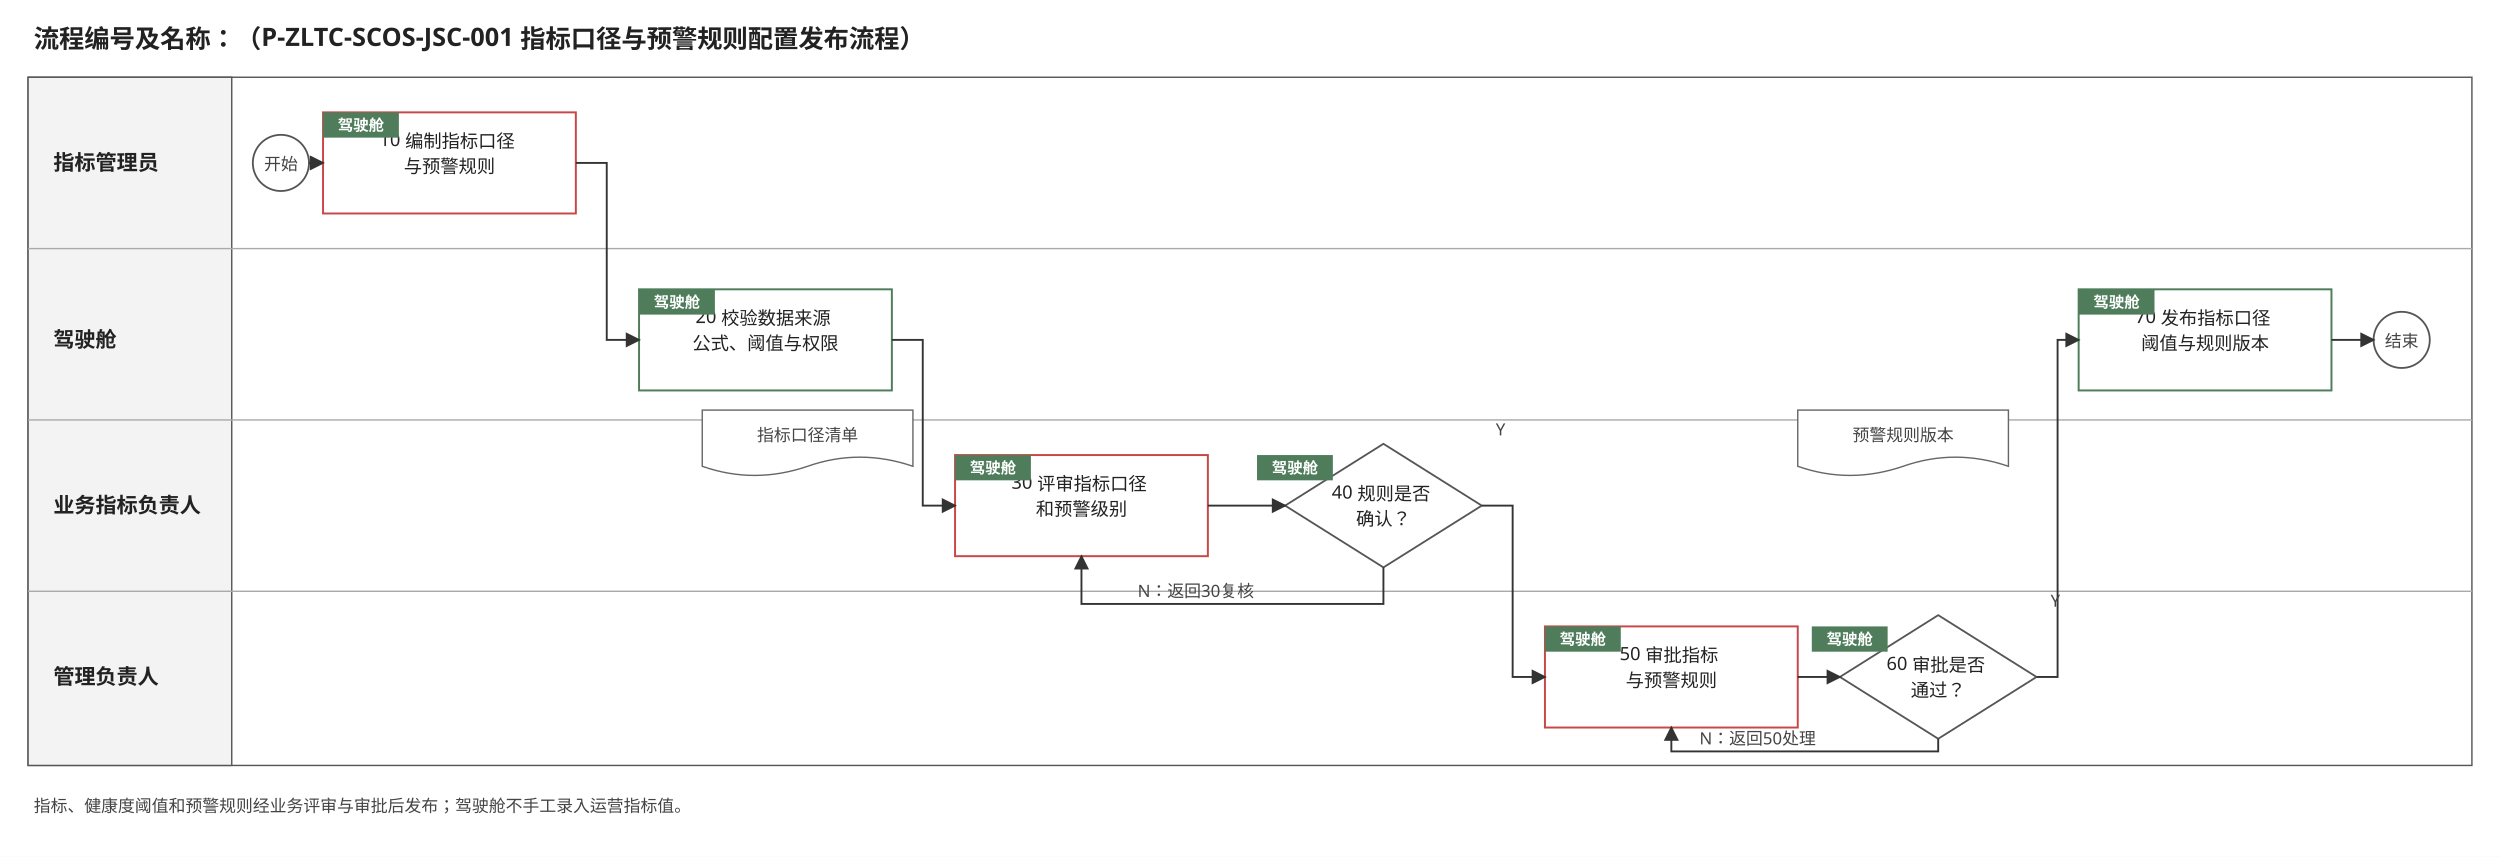
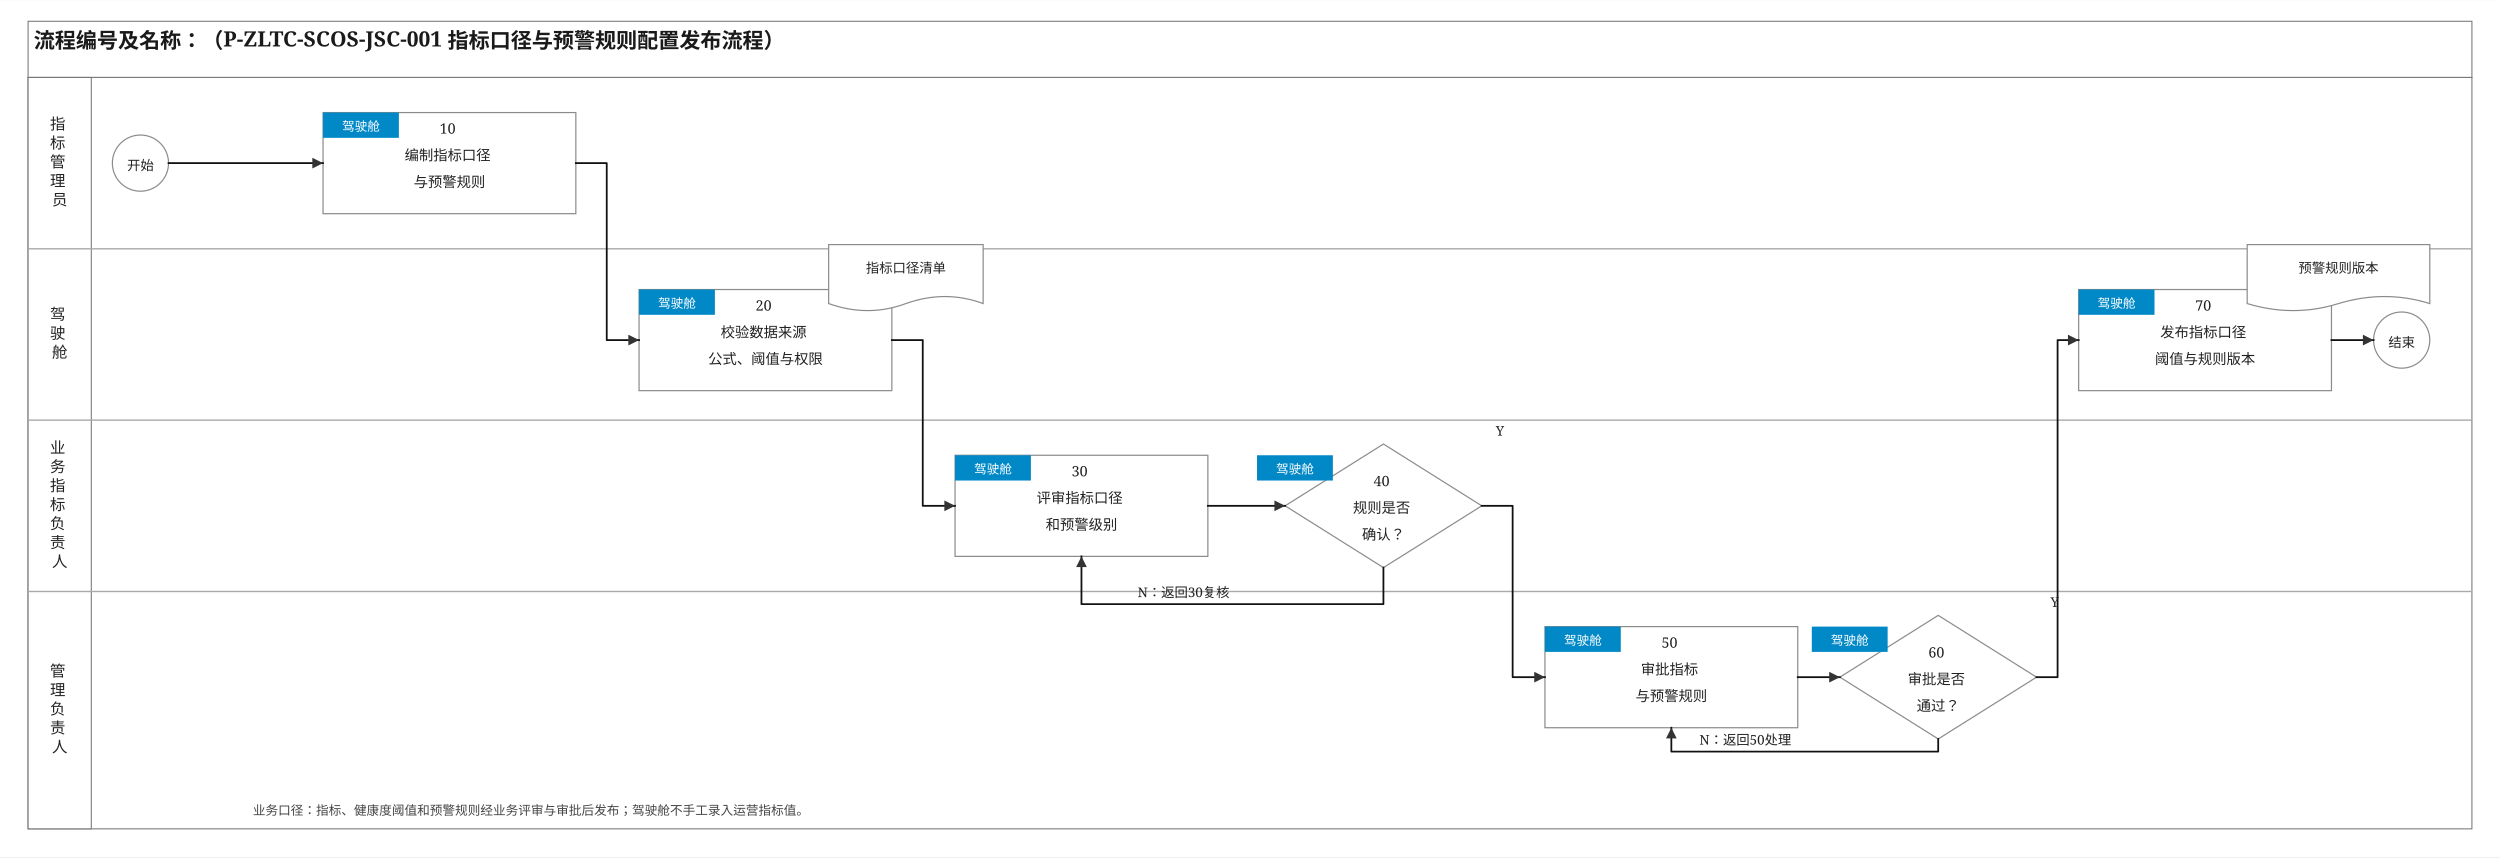
- <svg xmlns="http://www.w3.org/2000/svg" width="1780" height="610" viewBox="0 0 1780 610">
+ <svg xmlns="http://www.w3.org/2000/svg" width="2800" height="960" viewBox="0 0 1780 610">
  <defs>
-     <marker id="a" markerWidth="8" markerHeight="8" refX="7" refY="4" orient="auto">
-       <path d="M0 0L8 4 0 8Z" fill="#333" />
+     <marker id="a" markerWidth="6" markerHeight="6" refX="6" refY="3" orient="auto">
+       <path d="M0 0L6 3 0 6Z" fill="#333" />
    </marker>
-     <style>.tt{font:bold 18px 'Microsoft YaHei';fill:#222}.lh{font:bold 15px 'Microsoft YaHei';fill:#222}.tx{font:13px 'Microsoft YaHei';fill:#222}.sm{font:12px 'Microsoft YaHei';fill:#444}.b{fill:#fff;stroke:#c94747;stroke-width:1.4}.s{fill:#fff;stroke:#4f7d5b;stroke-width:1.4}.x,.d{fill:#fff;stroke:#555;stroke-width:1.3}.f{fill:none;stroke:#333;stroke-width:1.35;marker-end:url(#a)}</style>
+     <style>.tt{font-family:'SimSun','Songti SC','STSong',serif;font-size:15px;font-weight:600;fill:#1a1a1a}
+ .lh{font-family:'SimSun','Songti SC','STSong',serif;font-size:11px;fill:#222;text-anchor:middle}
+ .tx{font-family:'SimSun','Songti SC','STSong',serif;font-size:10.2px;fill:#222}
+ .sm{font-family:'SimSun','Songti SC','STSong',serif;font-size:9.5px;fill:#222}
+ .note{font-family:'SimSun','Songti SC','STSong',serif;font-size:9px;fill:#444}
+ .b,.s,.x,.d{fill:#fff;stroke:#8b8b8b;stroke-width:.86}
+ .f{fill:none;stroke:#111;stroke-width:1.27;stroke-linejoin:round;stroke-linecap:square;marker-end:url(#a)}</style>
  </defs>
  <rect width="1780" height="610" fill="#fff" />
+   <rect x="20" y="15" width="1740" height="40" fill="#fff" stroke="#777" stroke-width=".75" />
  <text x="24" y="34" class="tt">流程编号及名称：（P-ZLTC-SCOS-JSC-001 指标口径与预警规则配置发布流程）</text>
-   <rect x="20" y="55" width="1740" height="490" fill="#fff" stroke="#555" />
-   <rect x="20" y="55" width="145" height="490" fill="#f3f3f3" stroke="#555" />
+   <rect x="20" y="55" width="1740" height="535" fill="#fff" stroke="#777" stroke-width=".75" />
+   <rect x="20" y="55" width="45" height="535" fill="#fff" stroke="#777" stroke-width=".75" />
  <path d="M20 177H1760M20 299H1760M20 421H1760" stroke="#aaa" />
-   <text x="38" y="121" class="lh">指标管理员</text>
-   <text x="38" y="247" class="lh">驾驶舱</text>
-   <text x="38" y="365" class="lh">业务指标负责人</text>
-   <text x="38" y="487" class="lh">管理负责人</text>
-   <circle cx="200" cy="116" r="20" class="x" />
-   <text x="200" y="121" text-anchor="middle" class="sm">开始</text>
+   <text x="42.5" y="92.0" class="lh">
+     <tspan x="42.5">指</tspan>
+     <tspan x="42.5" dy="13.5">标</tspan>
+     <tspan x="42.5" dy="13.5">管</tspan>
+     <tspan x="42.5" dy="13.5">理</tspan>
+     <tspan x="42.5" dy="13.5">员</tspan>
+   </text>
+   <text x="42.5" y="227.5" class="lh">
+     <tspan x="42.5">驾</tspan>
+     <tspan x="42.5" dy="13.5">驶</tspan>
+     <tspan x="42.5" dy="13.5">舱</tspan>
+   </text>
+   <text x="42.5" y="322.5" class="lh">
+     <tspan x="42.5">业</tspan>
+     <tspan x="42.5" dy="13.5">务</tspan>
+     <tspan x="42.5" dy="13.5">指</tspan>
+     <tspan x="42.5" dy="13.5">标</tspan>
+     <tspan x="42.5" dy="13.5">负</tspan>
+     <tspan x="42.5" dy="13.5">责</tspan>
+     <tspan x="42.5" dy="13.5">人</tspan>
+   </text>
+   <text x="42.5" y="481.5" class="lh">
+     <tspan x="42.5">管</tspan>
+     <tspan x="42.5" dy="13.5">理</tspan>
+     <tspan x="42.5" dy="13.5">负</tspan>
+     <tspan x="42.5" dy="13.5">责</tspan>
+     <tspan x="42.5" dy="13.5">人</tspan>
+   </text>
+   <circle cx="100" cy="116" r="20" class="x" />
+   <text x="100" y="121" text-anchor="middle" class="sm">开始</text>
  <rect x="230" y="80" width="180" height="72" class="b" />
-   <text x="320" y="104" text-anchor="middle" class="tx">
-     <tspan x="320">10 编制指标口径</tspan>
+   <text x="320" y="95" text-anchor="middle" class="tx">
+     <tspan x="320">10</tspan>
+     <tspan x="320" dy="19">编制指标口径</tspan>
    <tspan x="320" dy="19">与预警规则</tspan>
  </text>
  <rect x="455" y="206" width="180" height="72" class="s" />
-   <text x="545" y="230" text-anchor="middle" class="tx">
-     <tspan x="545">20 校验数据来源</tspan>
+   <text x="545" y="221" text-anchor="middle" class="tx">
+     <tspan x="545">20</tspan>
+     <tspan x="545" dy="19">校验数据来源</tspan>
    <tspan x="545" dy="19">公式、阈值与权限</tspan>
  </text>
  <rect x="680" y="324" width="180" height="72" class="b" />
-   <text x="770" y="348" text-anchor="middle" class="tx">
-     <tspan x="770">30 评审指标口径</tspan>
+   <text x="770" y="339" text-anchor="middle" class="tx">
+     <tspan x="770">30</tspan>
+     <tspan x="770" dy="19">评审指标口径</tspan>
    <tspan x="770" dy="19">和预警级别</tspan>
  </text>
  <polygon points="985,316 1055,360 985,404 915,360" class="d" />
-   <text x="985" y="355" text-anchor="middle" class="tx">
-     <tspan x="985">40 规则是否</tspan>
+   <text x="985" y="346" text-anchor="middle" class="tx">
+     <tspan x="985">40</tspan>
+     <tspan x="985" dy="19">规则是否</tspan>
    <tspan x="985" dy="19">确认？</tspan>
  </text>
  <rect x="1100" y="446" width="180" height="72" class="b" />
-   <text x="1190" y="470" text-anchor="middle" class="tx">
-     <tspan x="1190">50 审批指标</tspan>
+   <text x="1190" y="461" text-anchor="middle" class="tx">
+     <tspan x="1190">50</tspan>
+     <tspan x="1190" dy="19">审批指标</tspan>
    <tspan x="1190" dy="19">与预警规则</tspan>
  </text>
  <polygon points="1380,438 1450,482 1380,526 1310,482" class="d" />
-   <text x="1380" y="477" text-anchor="middle" class="tx">
-     <tspan x="1380">60 审批是否</tspan>
+   <text x="1380" y="468" text-anchor="middle" class="tx">
+     <tspan x="1380">60</tspan>
+     <tspan x="1380" dy="19">审批是否</tspan>
    <tspan x="1380" dy="19">通过？</tspan>
  </text>
  <rect x="1480" y="206" width="180" height="72" class="s" />
-   <text x="1570" y="230" text-anchor="middle" class="tx">
-     <tspan x="1570">70 发布指标口径</tspan>
+   <text x="1570" y="221" text-anchor="middle" class="tx">
+     <tspan x="1570">70</tspan>
+     <tspan x="1570" dy="19">发布指标口径</tspan>
    <tspan x="1570" dy="19">阈值与规则版本</tspan>
  </text>
-   <path d="M220 116H230" class="f" />
+   <path d="M120 116H230" class="f" />
  <path d="M410 116H432V242H455" class="f" />
  <path d="M635 242H657V360H680" class="f" />
  <path d="M860 360H915" class="f" />
  <path d="M1055 360H1077V482H1100" class="f" />
  <path d="M1280 482H1310" class="f" />
  <path d="M1450 482H1465V242H1480" class="f" />
  <circle cx="1710" cy="242" r="20" class="x" />
  <text x="1710" y="247" text-anchor="middle" class="sm">结束</text>
  <path d="M1660 242H1690" class="f" />
  <text x="1065" y="310" class="sm">Y</text>
  <text x="1460" y="432" class="sm">Y</text>
  <path d="M985 404V430H770V396" class="f" />
  <text x="810" y="425" class="sm">N：返回30复核</text>
  <path d="M1380 526V535H1190V518" class="f" />
  <text x="1210" y="530" class="sm">N：返回50处理</text>
-   <text x="24" y="578" class="sm">指标、健康度阈值和预警规则经业务评审与审批后发布；驾驶舱不手工录入运营指标值。</text>
-   <g font-family="Microsoft YaHei" font-size="11" font-weight="bold" fill="#fff">
-     <rect x="230" y="80" width="54" height="18" fill="#4f7d5b" />
+   <text x="180" y="580" class="note">业务口径：指标、健康度阈值和预警规则经业务评审与审批后发布；驾驶舱不手工录入运营指标值。</text>
+   <g font-family="Arial,Microsoft YaHei,sans-serif" font-size="9" font-weight="normal" fill="#fff">
+     <rect x="230" y="80" width="54" height="18" fill="#0088c7" />
    <text x="257.0" y="93" text-anchor="middle">驾驶舱</text>
  </g>
-   <g font-family="Microsoft YaHei" font-size="11" font-weight="bold" fill="#fff">
-     <rect x="455" y="206" width="54" height="18" fill="#4f7d5b" />
+   <g font-family="Arial,Microsoft YaHei,sans-serif" font-size="9" font-weight="normal" fill="#fff">
+     <rect x="455" y="206" width="54" height="18" fill="#0088c7" />
    <text x="482.0" y="219" text-anchor="middle">驾驶舱</text>
  </g>
-   <g font-family="Microsoft YaHei" font-size="11" font-weight="bold" fill="#fff">
-     <rect x="680" y="324" width="54" height="18" fill="#4f7d5b" />
+   <g font-family="Arial,Microsoft YaHei,sans-serif" font-size="9" font-weight="normal" fill="#fff">
+     <rect x="680" y="324" width="54" height="18" fill="#0088c7" />
    <text x="707.0" y="337" text-anchor="middle">驾驶舱</text>
  </g>
-   <g font-family="Microsoft YaHei" font-size="11" font-weight="bold" fill="#fff">
-     <rect x="895" y="324" width="54" height="18" fill="#4f7d5b" />
+   <g font-family="Arial,Microsoft YaHei,sans-serif" font-size="9" font-weight="normal" fill="#fff">
+     <rect x="895" y="324" width="54" height="18" fill="#0088c7" />
    <text x="922.0" y="337" text-anchor="middle">驾驶舱</text>
  </g>
-   <g font-family="Microsoft YaHei" font-size="11" font-weight="bold" fill="#fff">
-     <rect x="1100" y="446" width="54" height="18" fill="#4f7d5b" />
+   <g font-family="Arial,Microsoft YaHei,sans-serif" font-size="9" font-weight="normal" fill="#fff">
+     <rect x="1100" y="446" width="54" height="18" fill="#0088c7" />
    <text x="1127.0" y="459" text-anchor="middle">驾驶舱</text>
  </g>
-   <g font-family="Microsoft YaHei" font-size="11" font-weight="bold" fill="#fff">
-     <rect x="1290" y="446" width="54" height="18" fill="#4f7d5b" />
+   <g font-family="Arial,Microsoft YaHei,sans-serif" font-size="9" font-weight="normal" fill="#fff">
+     <rect x="1290" y="446" width="54" height="18" fill="#0088c7" />
    <text x="1317.0" y="459" text-anchor="middle">驾驶舱</text>
  </g>
-   <g font-family="Microsoft YaHei" font-size="11" font-weight="bold" fill="#fff">
-     <rect x="1480" y="206" width="54" height="18" fill="#4f7d5b" />
+   <g font-family="Arial,Microsoft YaHei,sans-serif" font-size="9" font-weight="normal" fill="#fff">
+     <rect x="1480" y="206" width="54" height="18" fill="#0088c7" />
    <text x="1507.0" y="219" text-anchor="middle">驾驶舱</text>
  </g>
-   <path d="M500 292H650V332Q612 319 575 332Q537 345 500 332Z" fill="#fff" stroke="#666" />
-   <text x="575" y="314" text-anchor="middle" class="sm">指标口径清单</text>
-   <path d="M1280 292H1430V332Q1392 319 1355 332Q1317 345 1280 332Z" fill="#fff" stroke="#666" />
-   <text x="1355" y="314" text-anchor="middle" class="sm">预警规则版本</text>
+   <path d="M590 174H700V216Q673 206 645 216Q618 226 590 216Z" class="x" />
+   <text x="645" y="194" text-anchor="middle" class="sm">指标口径清单</text>
+   <path d="M1600 174H1730V216Q1698 206 1665 216Q1633 226 1600 216Z" class="x" />
+   <text x="1665" y="194" text-anchor="middle" class="sm">预警规则版本</text>
</svg>
